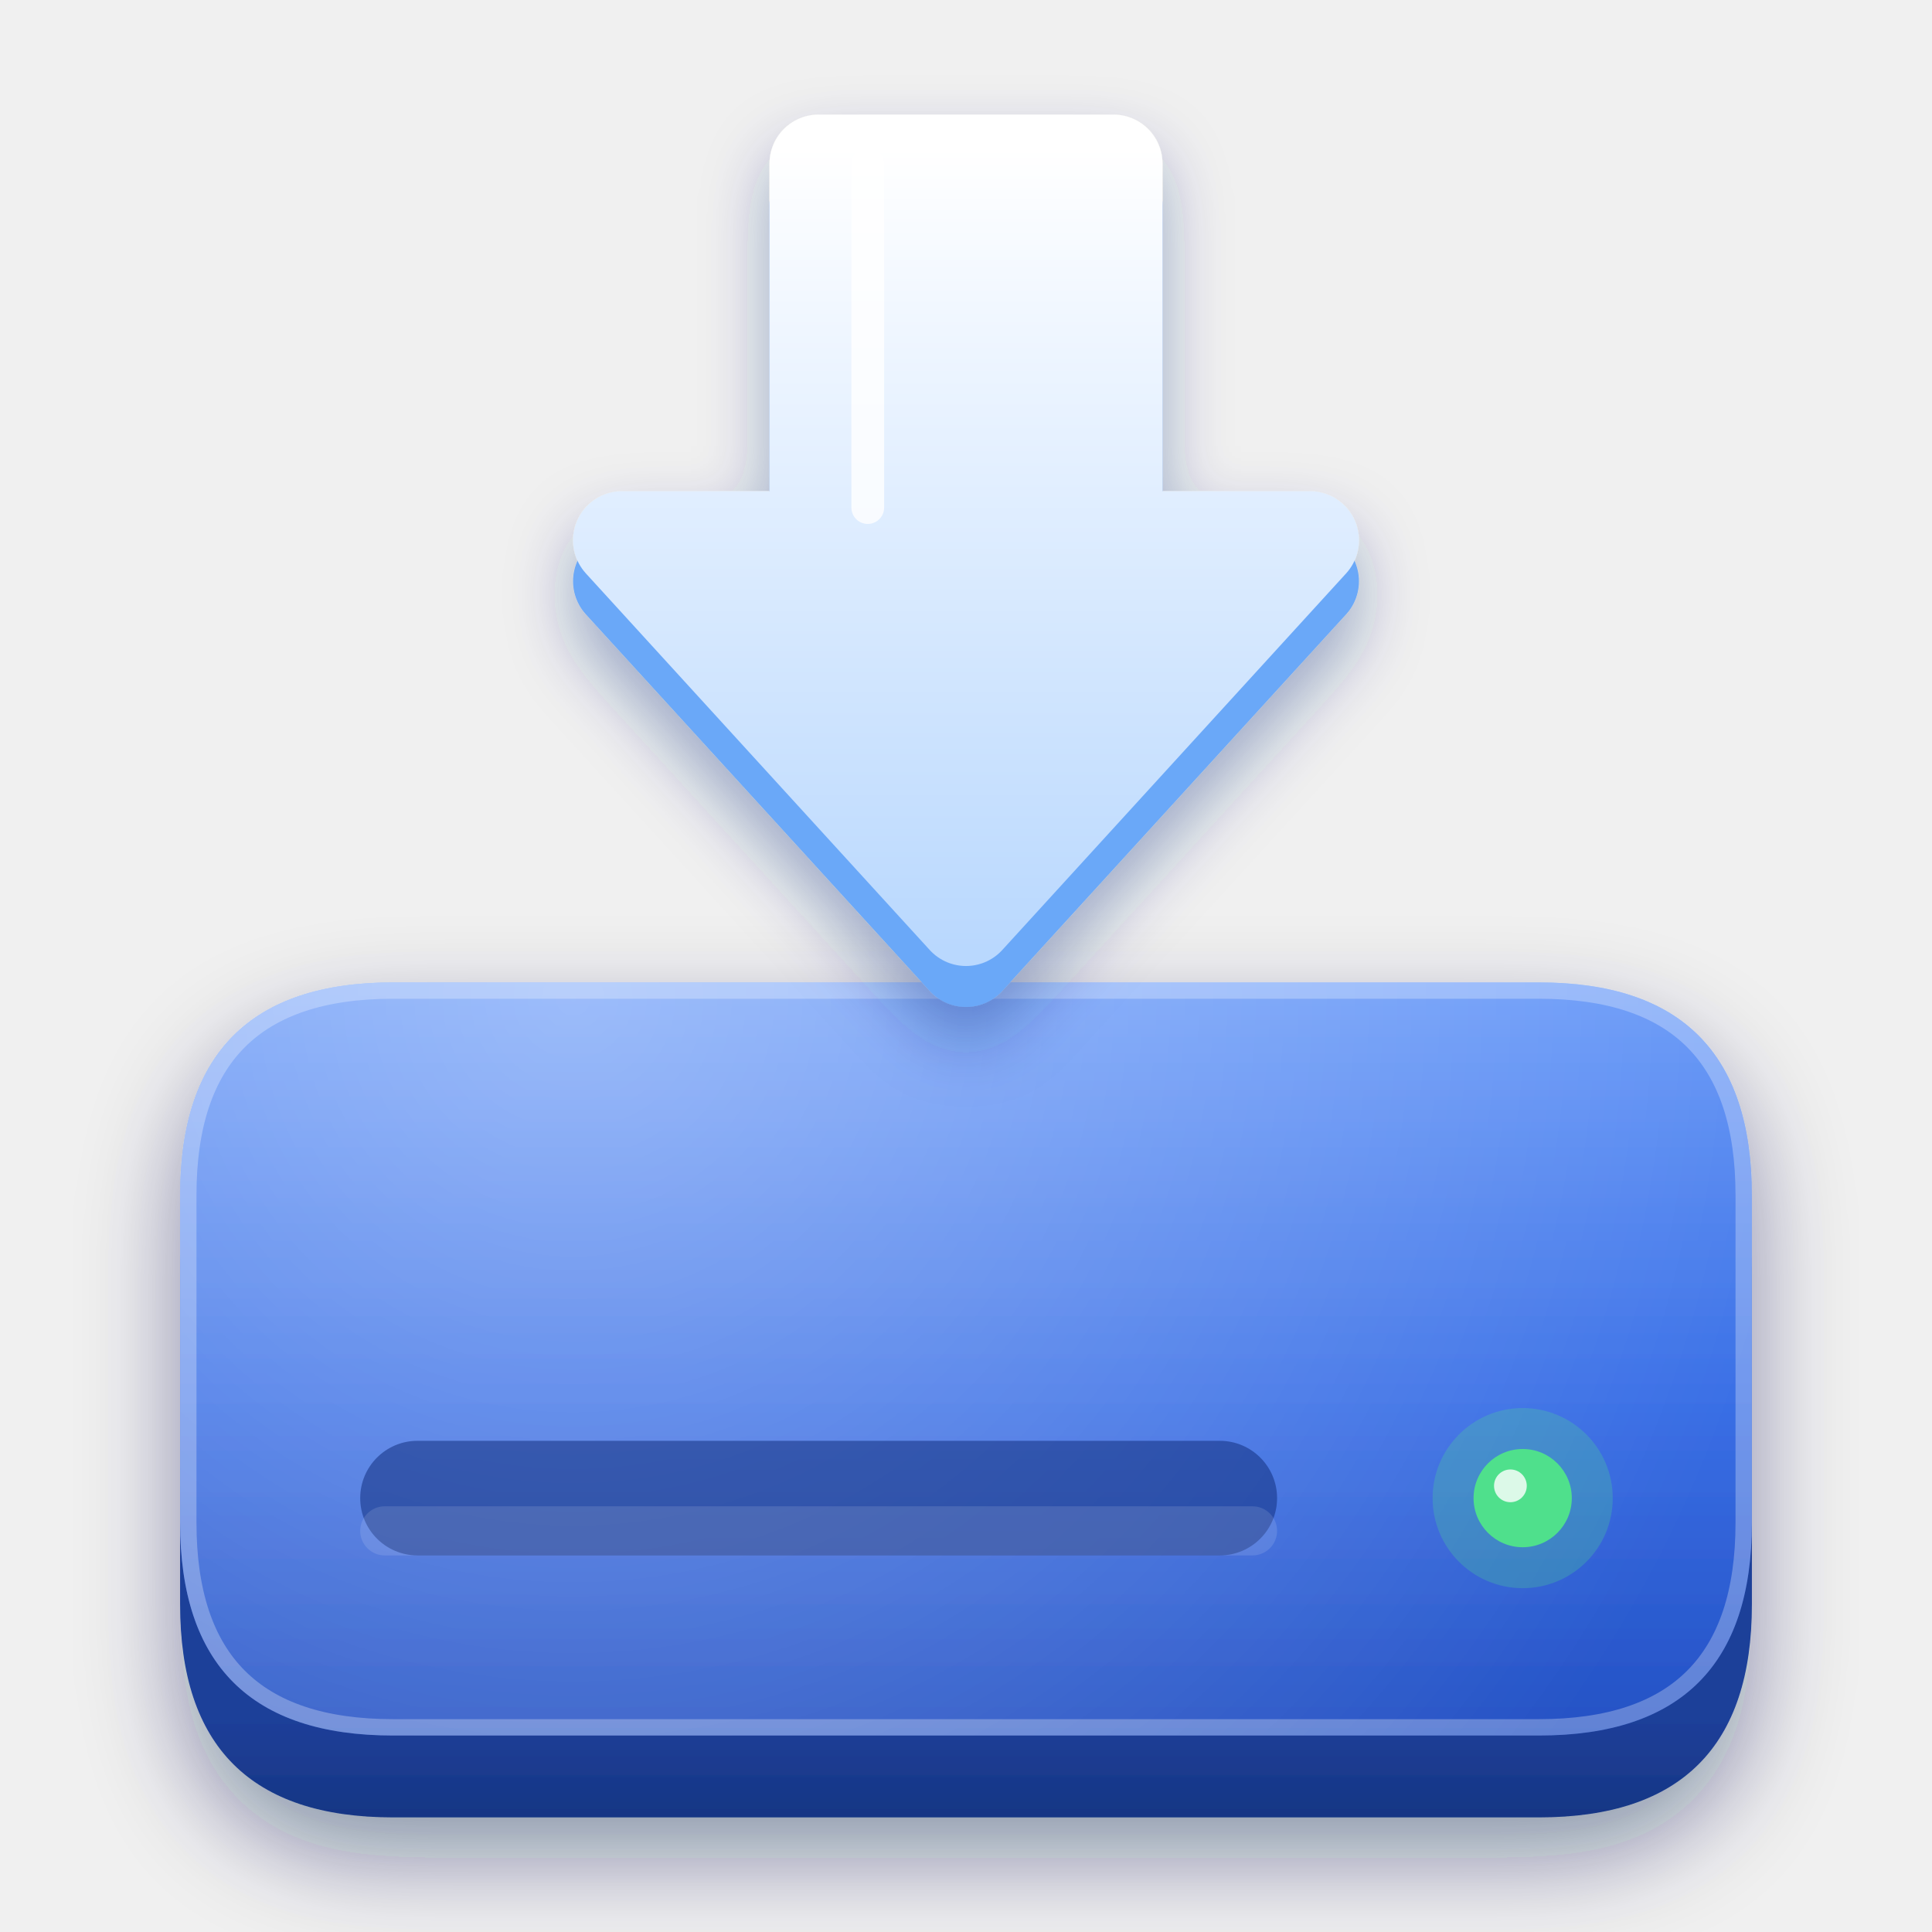
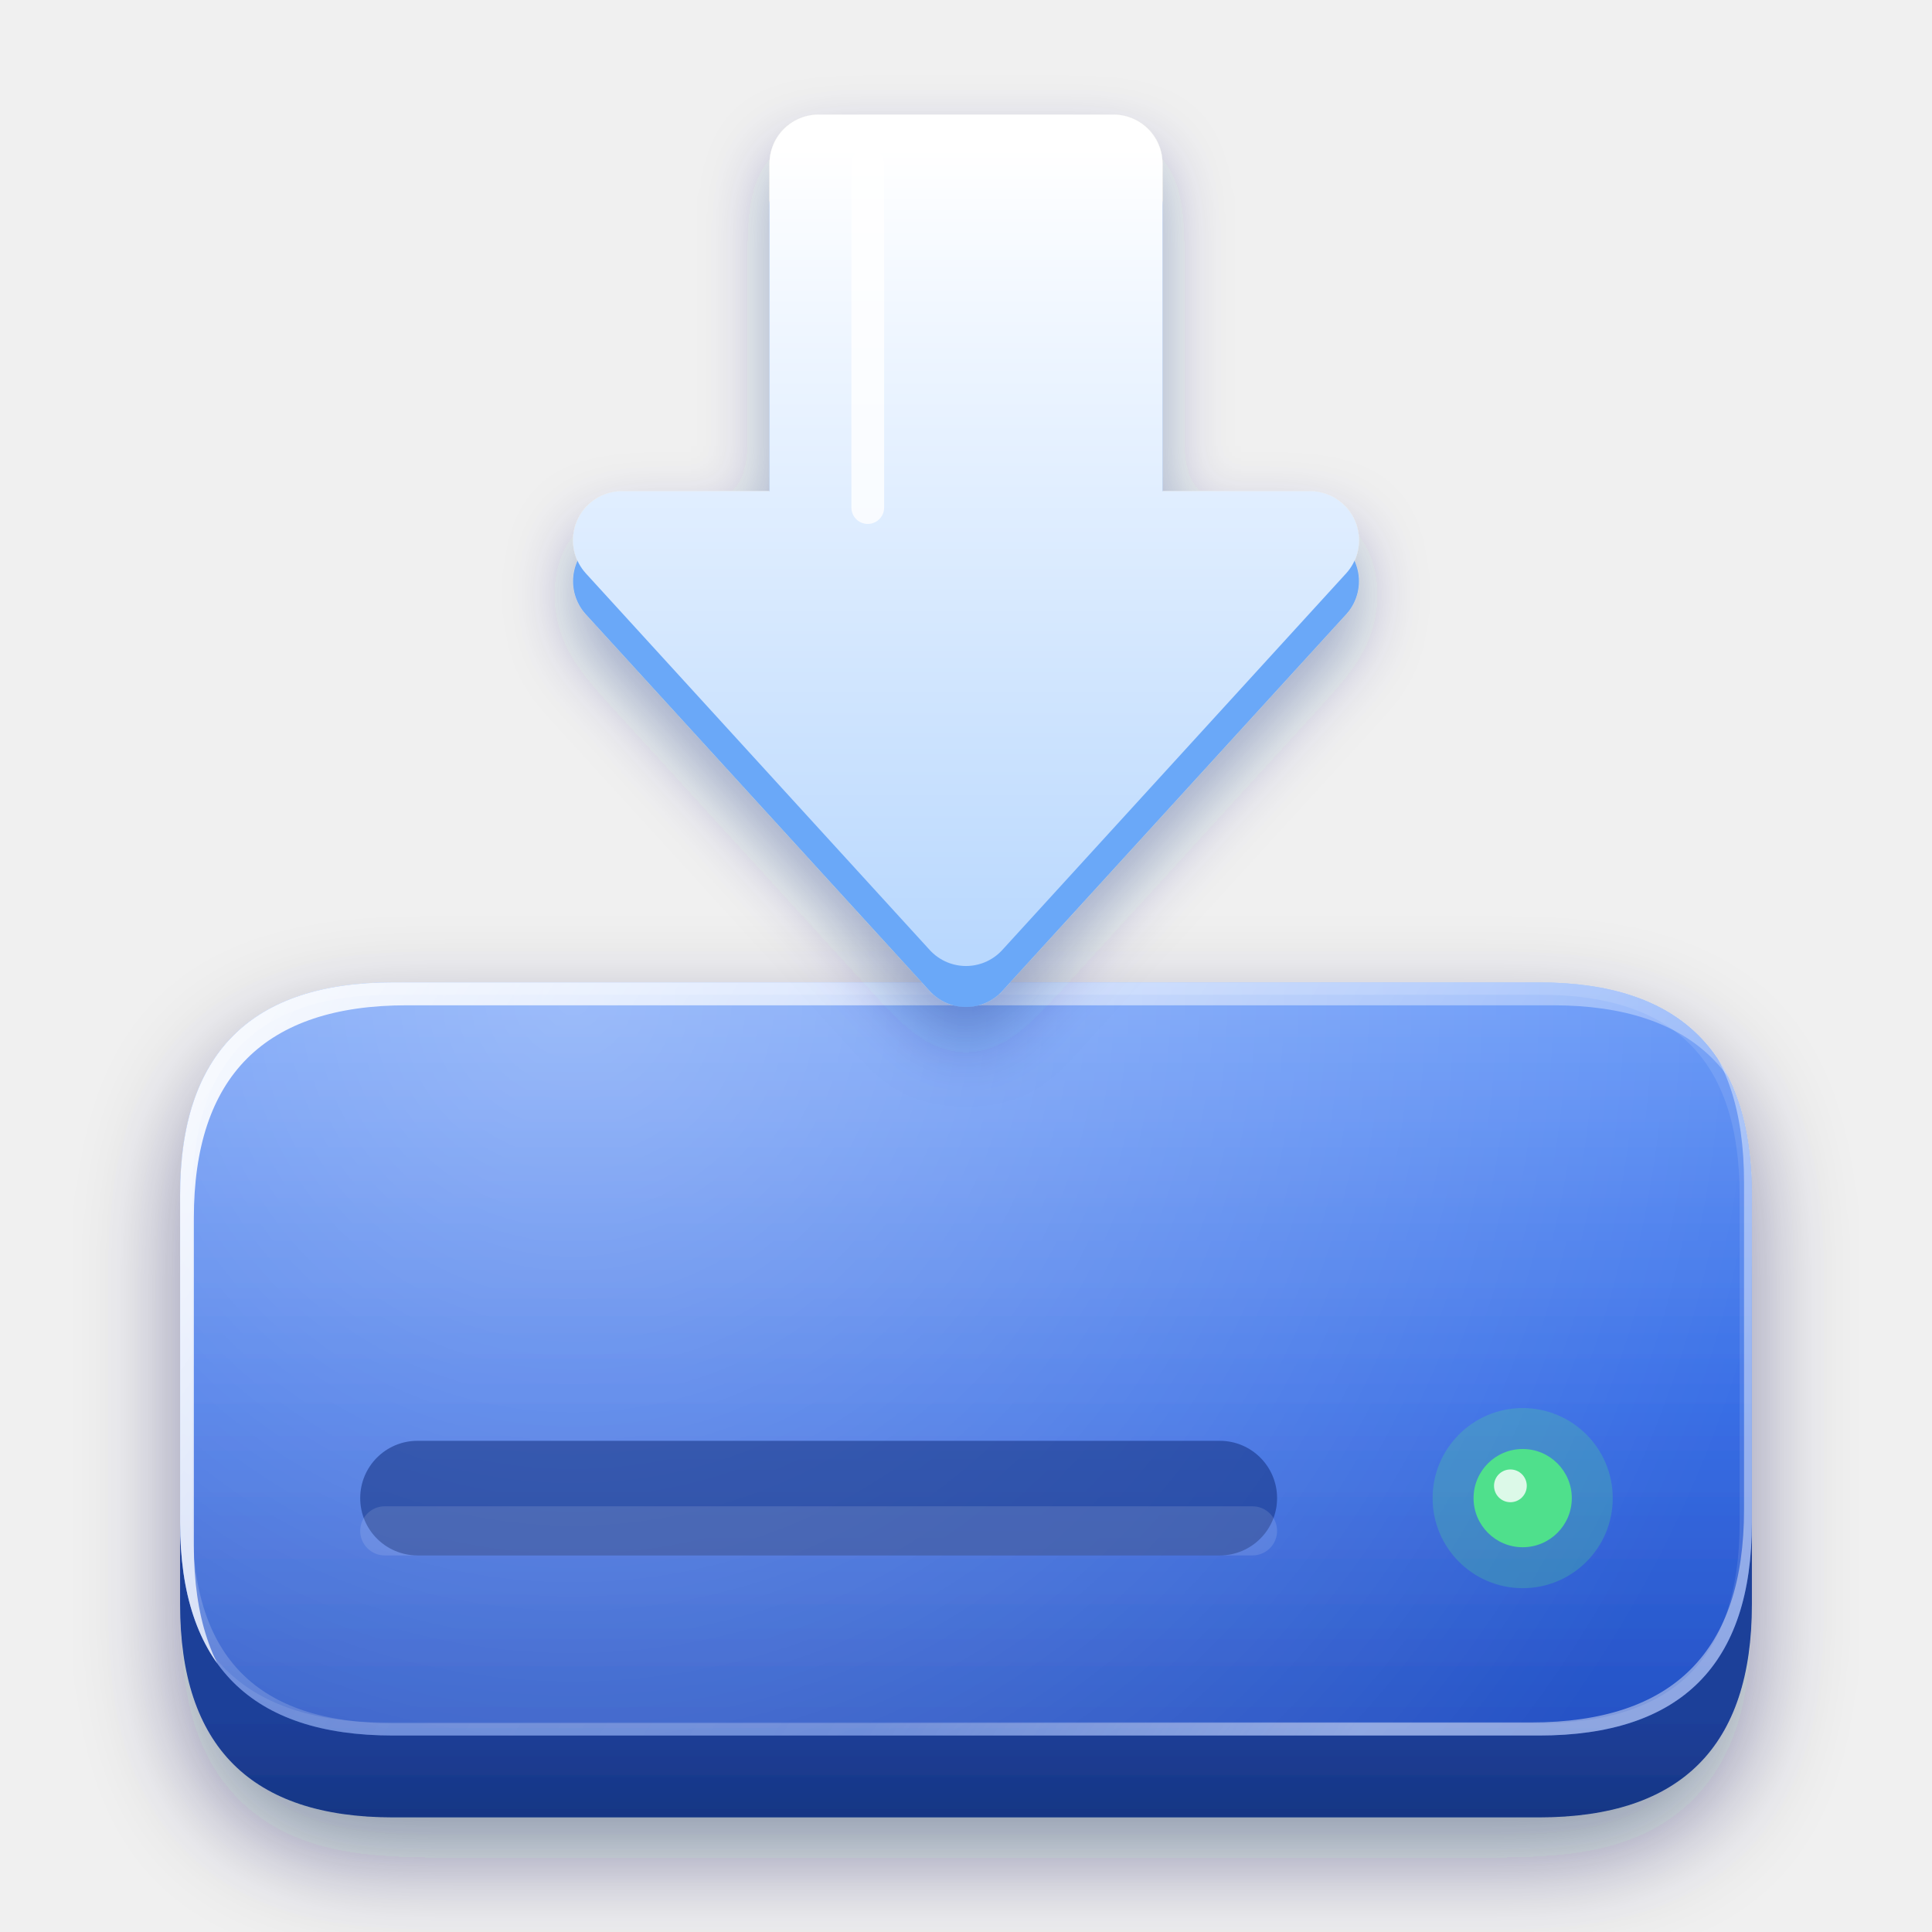
- <svg xmlns="http://www.w3.org/2000/svg" width="236" height="236" viewBox="0 0 236 236" fill="none">
+ <svg xmlns="http://www.w3.org/2000/svg" width="236" height="236" viewBox="0 0 236 236" preserveAspectRatio="none">
  <defs>
-     <linearGradient id="in_body" x1="118" y1="120" x2="118" y2="212" gradientUnits="userSpaceOnUse">
-       <stop offset="0" stop-color="#6b9bf8" />
-       <stop offset="0.55" stop-color="#3a6fe6" />
-       <stop offset="1" stop-color="#2451c4" />
-     </linearGradient>
-     <linearGradient id="in_side" x1="0" y1="200" x2="0" y2="222" gradientUnits="userSpaceOnUse">
-       <stop offset="0" stop-color="#1c3f99" />
-       <stop offset="1" stop-color="#142e73" />
-     </linearGradient>
-     <linearGradient id="in_arrow" x1="118" y1="18" x2="118" y2="116" gradientUnits="userSpaceOnUse">
-       <stop offset="0" stop-color="#ffffff" />
-       <stop offset="1" stop-color="#b9d8fe" />
-     </linearGradient>
-     <radialGradient id="in_bloom" cx="70" cy="122" r="150" gradientUnits="userSpaceOnUse">
-       <stop offset="0" stop-color="white" stop-opacity="0.34" />
-       <stop offset="1" stop-color="white" stop-opacity="0" />
-     </radialGradient>
-     <clipPath id="in_clip">
-       <path d="M48 120H188Q214 120 214 146V186Q214 212 188 212H48Q22 212 22 186V146Q22 120 48 120Z" />
-     </clipPath>
-     <filter id="in_shadow" x="-20" y="-20" width="276" height="276" filterUnits="userSpaceOnUse" color-interpolation-filters="sRGB">
+     <filter id="shadow1" x="-20" y="-20" width="276" height="276" filterUnits="userSpaceOnUse" color-interpolation-filters="sRGB">
      <feDropShadow dx="0" dy="5" stdDeviation="6" flood-color="#0a1a4c" flood-opacity="0.42" />
    </filter>
-     <filter id="in_arrow_shadow" x="-20" y="-20" width="276" height="276" filterUnits="userSpaceOnUse">
+   </defs>
+   <g filter="url(#shadow1)">
+     <g fill="none">
+       <defs>
+         <linearGradient id="l2-in_side" x1="0" y1="200" x2="0" y2="222" gradientUnits="userSpaceOnUse">
+           <stop offset="0" stop-color="#1c3f99" />
+           <stop offset="1" stop-color="#142e73" />
+         </linearGradient>
+       </defs>
+       <path d="M48 120H188Q214 120 214 146V186Q214 212 188 212H48Q22 212 22 186V146Q22 120 48 120Z" fill="url(#l2-in_side)" transform="translate(0 10)" />
+     </g>
+     <g fill="none">
+       <defs>
+         <linearGradient id="l3-in_body" x1="118" y1="120" x2="118" y2="212" gradientUnits="userSpaceOnUse">
+           <stop offset="0" stop-color="#6b9bf8" />
+           <stop offset="0.55" stop-color="#3a6fe6" />
+           <stop offset="1" stop-color="#2451c4" />
+         </linearGradient>
+       </defs>
+       <path d="M48 120H188Q214 120 214 146V186Q214 212 188 212H48Q22 212 22 186V146Q22 120 48 120Z" fill="url(#l3-in_body)" />
+     </g>
+   </g>
+   <defs>
+     <clipPath id="clip4">
+       <path d="M48 120 H188 Q214 120 214 146 V186 Q214 212 188 212 H48 Q22 212 22 186 V146 Q22 120 48 120 Z" clip-rule="nonzero" />
+     </clipPath>
+   </defs>
+   <g clip-path="url(#clip4)">
+     <g fill="none">
+       <defs>
+         <radialGradient id="l5-in_bloom" cx="70" cy="122" r="150" gradientUnits="userSpaceOnUse">
+           <stop offset="0" stop-color="white" stop-opacity="0.34" />
+           <stop offset="1" stop-color="white" stop-opacity="0" />
+         </radialGradient>
+       </defs>
+       <rect width="236" height="236" fill="url(#l5-in_bloom)" />
+     </g>
+   </g>
+   <defs>
+     <clipPath id="rim6">
+       <path d="M48 120H188Q214 120 214 146V186Q214 212 188 212H48Q22 212 22 186V146Q22 120 48 120Z" clip-rule="nonzero" />
+     </clipPath>
+     <linearGradient id="rim6g0" x1="22" y1="120" x2="166" y2="212" gradientUnits="userSpaceOnUse">
+       <stop offset="0" stop-color="#ffffff" stop-opacity="0.200" />
+       <stop offset="1" stop-color="#ffffff" stop-opacity="0.100" />
+     </linearGradient>
+     <linearGradient id="rim6g1" x1="22" y1="120" x2="166" y2="212" gradientUnits="userSpaceOnUse">
+       <stop offset="0" stop-color="#ffffff" stop-opacity="0.950" />
+       <stop offset="0.45" stop-color="#ffffff" stop-opacity="0.600" />
+       <stop offset="1" stop-color="#ffffff" stop-opacity="0.250" />
+     </linearGradient>
+     <linearGradient id="rim6g2" x1="22" y1="120" x2="166" y2="212" gradientUnits="userSpaceOnUse">
+       <stop offset="0" stop-color="#ffffff" stop-opacity="0.050" />
+       <stop offset="0.7" stop-color="#ffffff" stop-opacity="0.150" />
+       <stop offset="1" stop-color="#ffffff" stop-opacity="0.420" />
+     </linearGradient>
+   </defs>
+   <g clip-path="url(#rim6)">
+     <path d="M48 120H188Q214 120 214 146V186Q214 212 188 212H48Q22 212 22 186V146Q22 120 48 120Z" fill="none" stroke="url(#rim6g0)" stroke-width="3" />
+     <path d="M48 120H188Q214 120 214 146V186Q214 212 188 212H48Q22 212 22 186V146Q22 120 48 120ZM49.68 122.8 H189.68 Q215.68 122.8 215.68 148.8 V188.8 Q215.68 214.8 189.68 214.8 H49.68 Q23.68 214.8 23.68 188.8 V148.8 Q23.68 122.8 49.68 122.8 Z" fill="url(#rim6g1)" fill-rule="evenodd" />
+     <path d="M48 120H188Q214 120 214 146V186Q214 212 188 212H48Q22 212 22 186V146Q22 120 48 120ZM47.04 118.4 H187.04 Q213.04 118.4 213.04 144.4 V184.4 Q213.04 210.4 187.04 210.4 H47.04 Q21.04 210.4 21.04 184.4 V144.4 Q21.04 118.4 47.04 118.4 Z" fill="url(#rim6g2)" fill-rule="evenodd" />
+   </g>
+   <g fill="none">
+     <rect x="44" y="176" width="112" height="14" rx="7" fill="#12307f" opacity="0.55" />
+   </g>
+   <g fill="none">
+     <rect x="44" y="184" width="112" height="6" rx="3" fill="white" opacity="0.12" />
+   </g>
+   <g fill="none">
+     <circle cx="186" cy="183" r="11" fill="#4fe08c" opacity="0.25" />
+   </g>
+   <g fill="none">
+     <circle cx="186" cy="183" r="6" fill="#4fe08c" />
+   </g>
+   <g fill="none">
+     <circle cx="184.5" cy="181.5" r="2" fill="white" opacity="0.8" />
+   </g>
+   <defs>
+     <filter id="shadow12" x="-20" y="-20" width="276" height="276" filterUnits="userSpaceOnUse" color-interpolation-filters="sRGB">
      <feDropShadow dx="0" dy="4" stdDeviation="4" flood-color="#0f2a78" flood-opacity="0.35" />
    </filter>
  </defs>
-   <g filter="url(#in_shadow)">
-     <path d="M48 120H188Q214 120 214 146V186Q214 212 188 212H48Q22 212 22 186V146Q22 120 48 120Z" fill="url(#in_side)" transform="translate(0 10)" />
-     <path d="M48 120H188Q214 120 214 146V186Q214 212 188 212H48Q22 212 22 186V146Q22 120 48 120Z" fill="url(#in_body)" />
+   <g filter="url(#shadow12)">
+     <g fill="none">
+       <path d="M100 20H136V66H160L118 112L76 66H100Z" fill="#6aa8f8" stroke="#6aa8f8" stroke-width="12" stroke-linejoin="round" transform="translate(0 5)" />
+     </g>
+     <g fill="none">
+       <defs>
+         <linearGradient id="l14-in_arrow" x1="118" y1="18" x2="118" y2="116" gradientUnits="userSpaceOnUse">
+           <stop offset="0" stop-color="#ffffff" />
+           <stop offset="1" stop-color="#b9d8fe" />
+         </linearGradient>
+       </defs>
+       <path d="M100 20H136V66H160L118 112L76 66H100Z" fill="url(#l14-in_arrow)" stroke="url(#l14-in_arrow)" stroke-width="12" stroke-linejoin="round" />
+     </g>
  </g>
-   <g clip-path="url(#in_clip)">
-     <rect width="236" height="236" fill="url(#in_bloom)" />
+   <g fill="none">
+     <rect x="104" y="18" width="4" height="46" rx="2" fill="white" opacity="0.8" />
  </g>
-   <path d="M48 120H188Q214 120 214 146V186Q214 212 188 212H48Q22 212 22 186V146Q22 120 48 120Z" stroke="white" stroke-opacity="0.28" stroke-width="4" clip-path="url(#in_clip)" />
-   <rect x="44" y="176" width="112" height="14" rx="7" fill="#12307f" opacity="0.55" />
-   <rect x="44" y="184" width="112" height="6" rx="3" fill="white" opacity="0.12" />
-   <circle cx="186" cy="183" r="11" fill="#4fe08c" opacity="0.25" />
-   <circle cx="186" cy="183" r="6" fill="#4fe08c" />
-   <circle cx="184.5" cy="181.5" r="2" fill="white" opacity="0.8" />
-   <g filter="url(#in_arrow_shadow)">
-     <path d="M100 20H136V66H160L118 112L76 66H100Z" fill="#6aa8f8" stroke="#6aa8f8" stroke-width="12" stroke-linejoin="round" transform="translate(0 5)" />
-     <path d="M100 20H136V66H160L118 112L76 66H100Z" fill="url(#in_arrow)" stroke="url(#in_arrow)" stroke-width="12" stroke-linejoin="round" />
-   </g>
-   <rect x="104" y="18" width="4" height="46" rx="2" fill="white" opacity="0.8" />
</svg>
